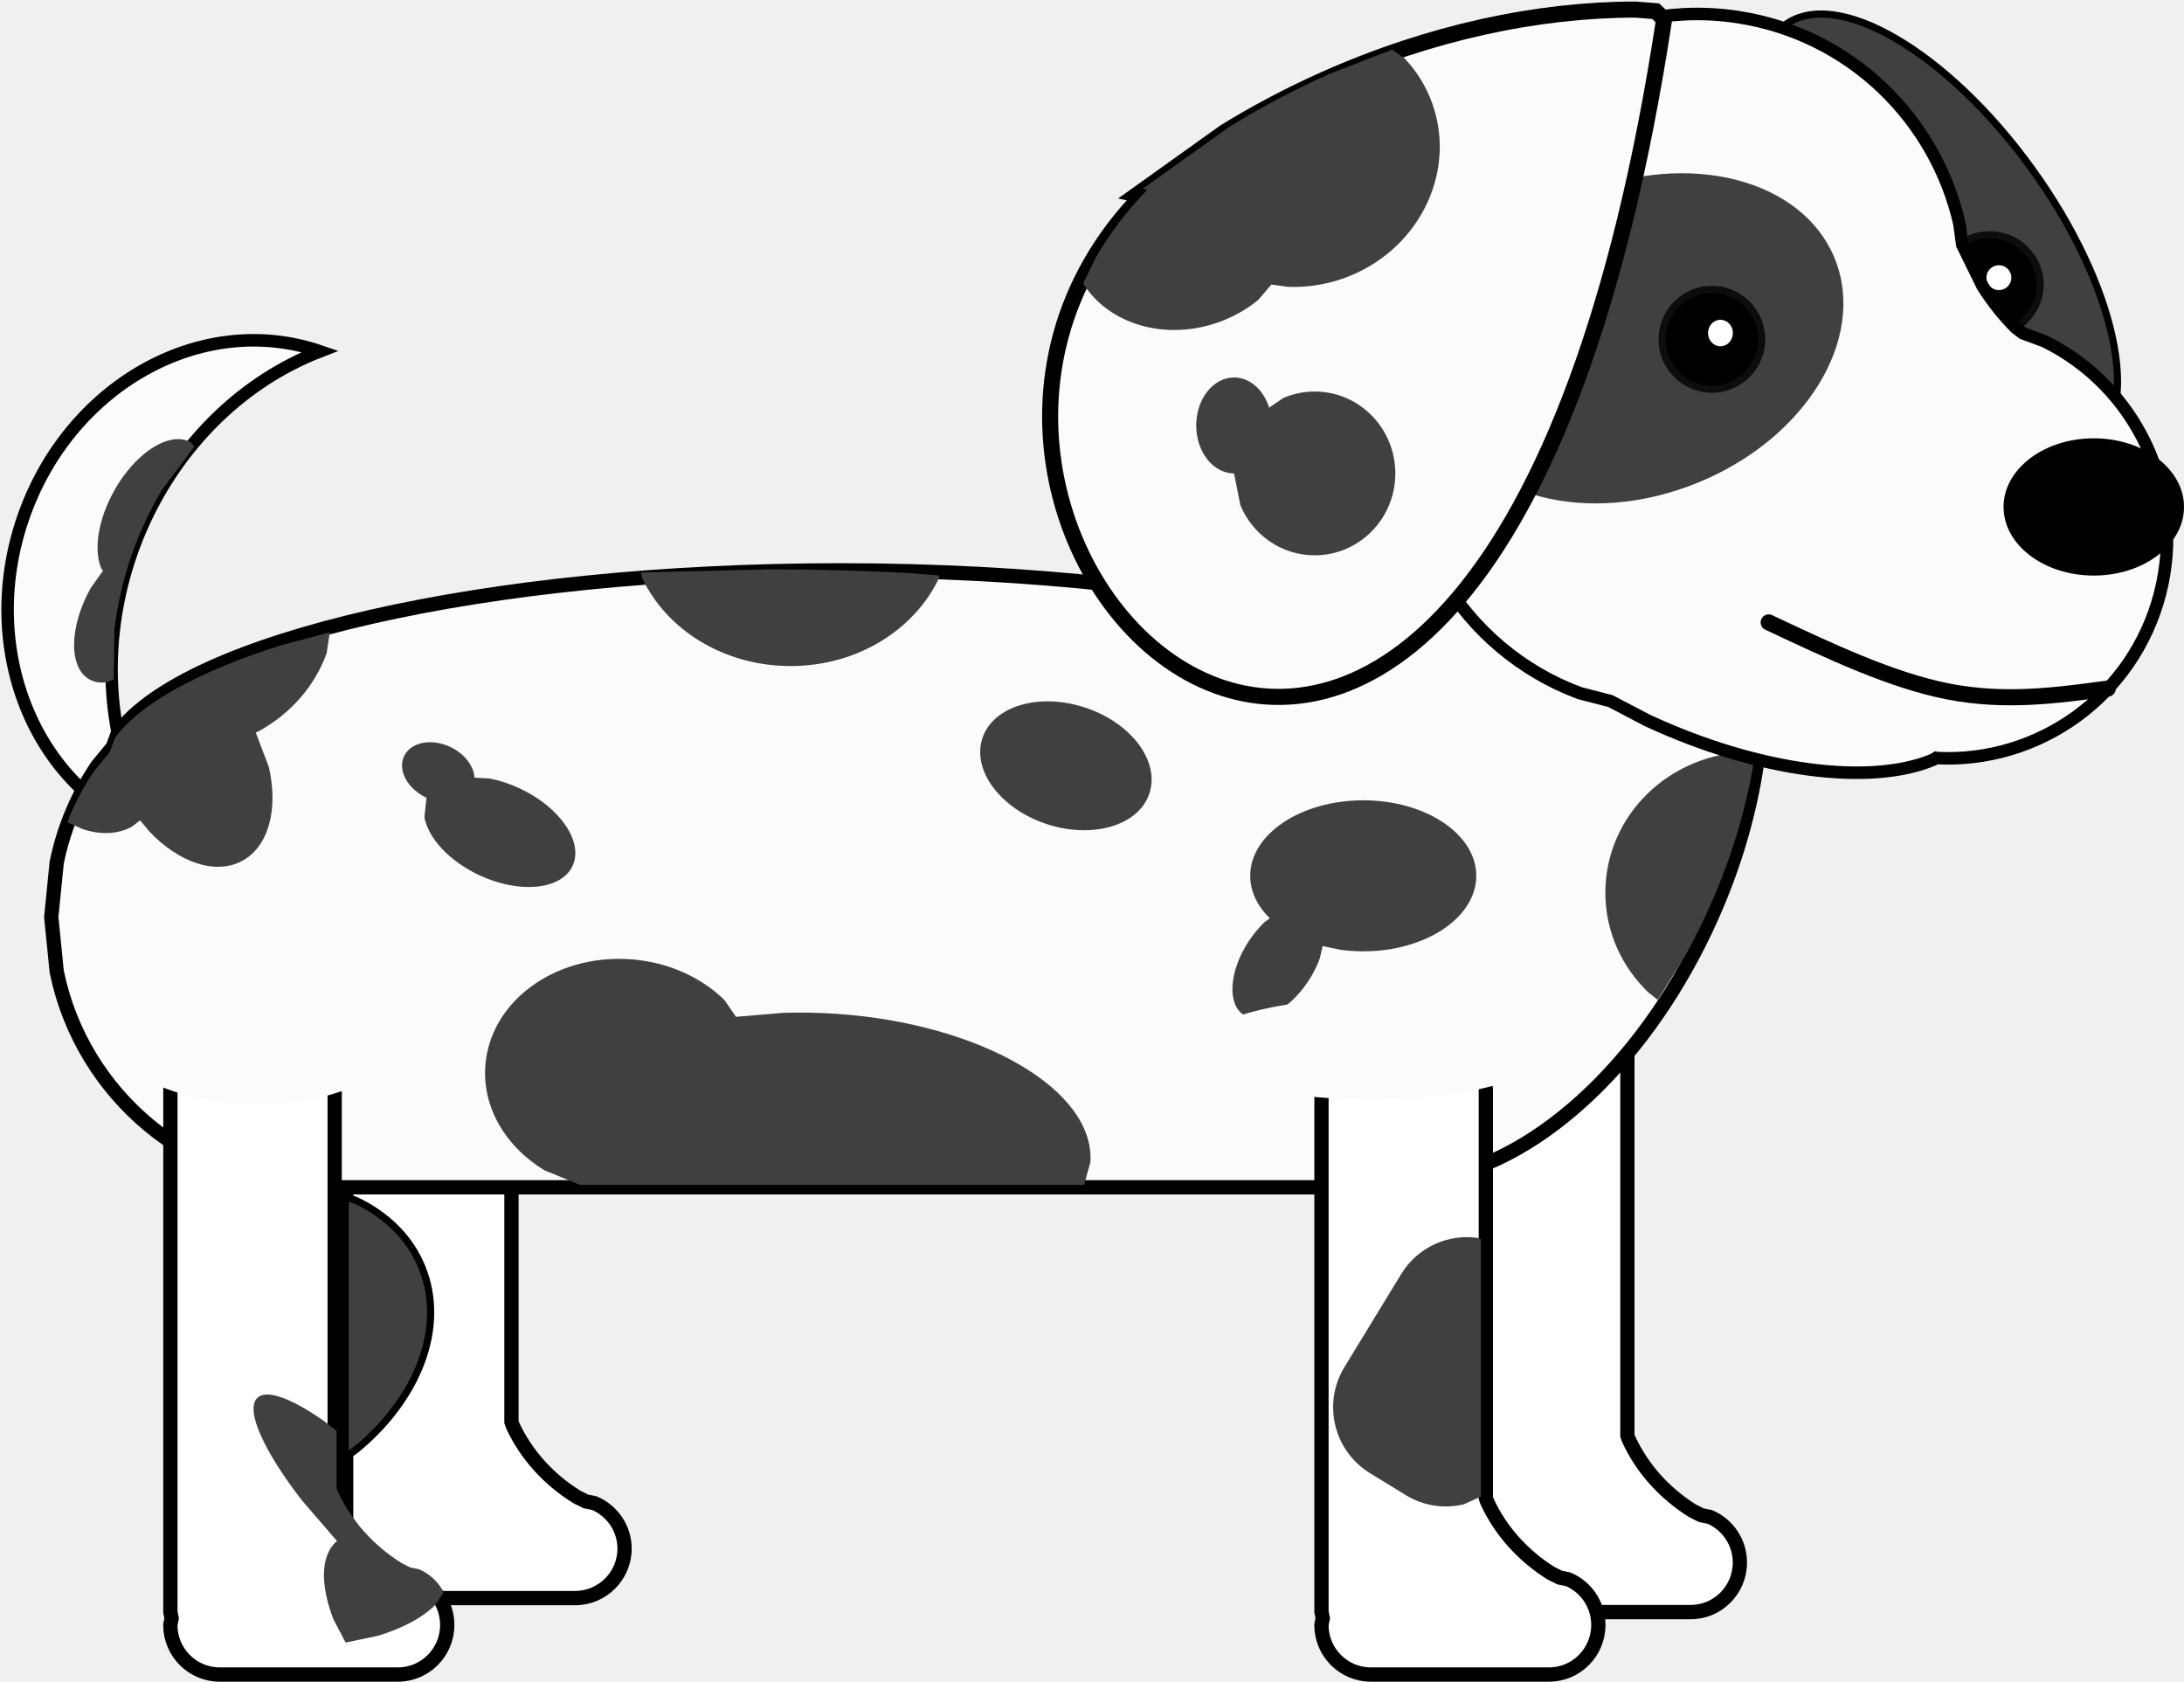
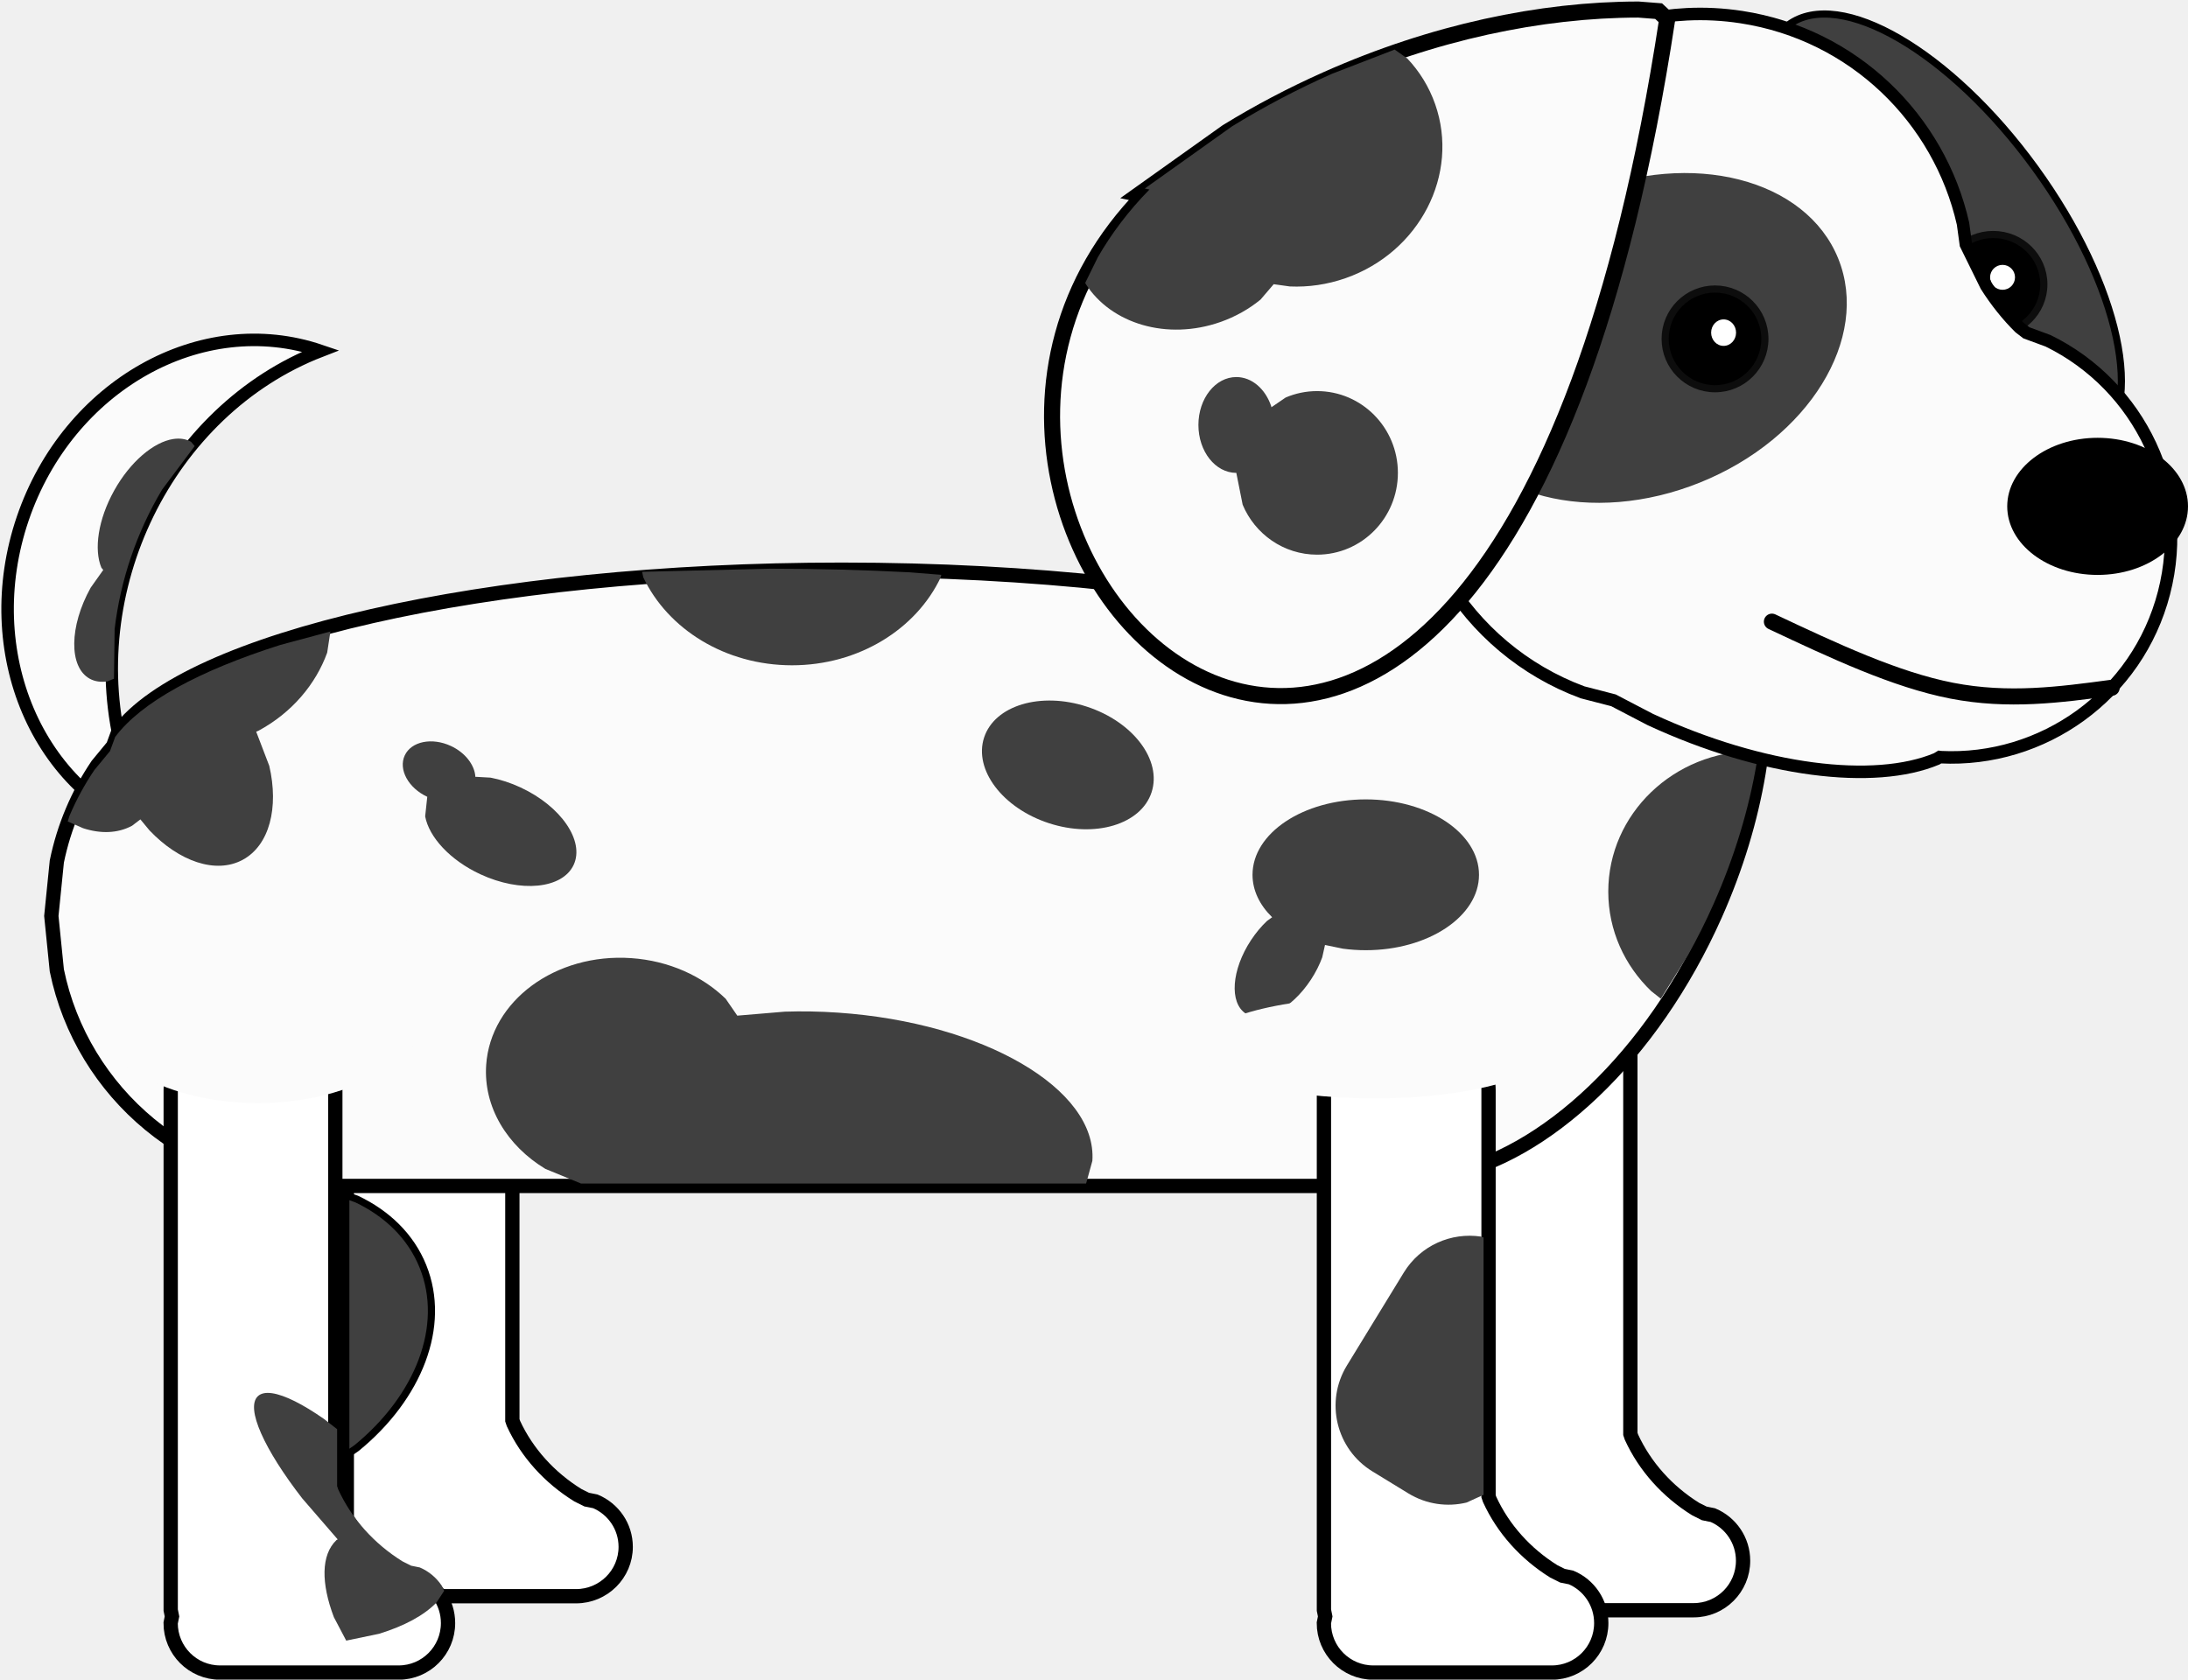
- <svg xmlns="http://www.w3.org/2000/svg" width="140px" height="px" viewBox="0 0 139 107" version="1.1">
-   <g id="surface1">
-     <path style="fill-rule:evenodd;fill:rgb(98.431%,98.431%,98.431%);fill-opacity:1;stroke-width:8.021;stroke-linecap:butt;stroke-linejoin:miter;stroke:rgb(0%,0%,0%);stroke-opacity:1;stroke-miterlimit:8;" d="M 1643.455 1130.71 C 1566.95 1104.697 1528.52 1014.3 1557.599 928.821 C 1586.678 843.383 1672.258 795.173 1748.763 821.226 C 1650.439 859.282 1593.701 975.26 1621.991 1080.258 C 1626.844 1098.243 1634.064 1115.244 1643.455 1130.71 Z M 1643.455 1130.71 " transform="matrix(0.0990028,0,0,0.0992579,-152.7614,-59.1577)" />
-     <path style=" stroke:none;fill-rule:evenodd;fill:rgb(25.098%,25.098%,25.098%);fill-opacity:1;" d="M 11 27.969 C 11.414 27.906 11.801 27.957 12.133 28.141 L 12.367 28.418 L 10.297 31.191 C 9.504 32.527 8.84 33.965 8.324 35.473 C 7.812 36.984 7.465 38.527 7.281 40.07 L 7.238 43.238 L 6.824 43.406 C 6.414 43.473 6.027 43.422 5.695 43.234 C 4.363 42.492 4.395 39.898 5.762 37.438 L 6.559 36.309 L 6.445 36.172 C 5.957 35.016 6.227 33.094 7.254 31.25 C 8.277 29.406 9.762 28.164 11 27.969 Z M 11 27.969 " />
-     <path style="fill-rule:evenodd;fill:rgb(100%,100%,100%);fill-opacity:1;stroke-width:9.167;stroke-linecap:butt;stroke-linejoin:miter;stroke:rgb(0%,0%,0%);stroke-opacity:1;stroke-miterlimit:8;" d="M 1803.922 1209.498 L 1833.396 1209.498 C 1854.584 1209.498 1871.786 1226.578 1871.786 1247.672 L 1871.786 1507.57 L 1872.497 1509.695 C 1881.137 1528.427 1895.618 1544.405 1913.846 1555.661 L 1919.489 1558.494 L 1925.012 1559.596 C 1936.455 1564.437 1944.504 1575.692 1944.504 1588.797 C 1944.504 1606.31 1930.221 1620.517 1912.623 1620.517 L 1797.372 1620.517 C 1779.775 1620.517 1765.492 1606.31 1765.492 1588.797 L 1766.36 1584.547 L 1765.531 1580.494 L 1765.531 1247.672 C 1765.531 1226.578 1782.734 1209.498 1803.922 1209.498 Z M 1803.922 1209.498 " transform="matrix(0.0990028,0,0,0.0992579,-152.7614,-59.1577)" />
-     <path style="fill-rule:evenodd;fill:rgb(25.098%,25.098%,25.098%);fill-opacity:1;stroke-width:4.583;stroke-linecap:butt;stroke-linejoin:miter;stroke:rgb(0%,0%,0%);stroke-opacity:1;stroke-miterlimit:8;" d="M 1764.9 1363.099 L 1771.923 1365.618 C 1791.493 1374.905 1806.645 1389.545 1814.378 1408.75 C 1829.884 1447.16 1811.458 1492.969 1771.923 1525.318 L 1764.9 1530.238 Z M 1764.9 1363.099 " transform="matrix(0.0990028,0,0,0.0992579,-152.7614,-59.1577)" />
-     <path style="fill-rule:evenodd;fill:rgb(100%,100%,100%);fill-opacity:1;stroke-width:9.167;stroke-linecap:butt;stroke-linejoin:miter;stroke:rgb(0%,0%,0%);stroke-opacity:1;stroke-miterlimit:8;" d="M 2521.704 1217.487 L 2551.02 1217.487 C 2572.09 1217.487 2589.174 1234.606 2589.174 1255.74 L 2589.174 1516.306 L 2589.884 1518.392 C 2598.486 1537.204 2612.887 1553.221 2630.997 1564.516 L 2636.6 1567.349 L 2642.124 1568.451 C 2653.527 1573.292 2661.497 1584.586 2661.497 1597.731 C 2661.497 1615.283 2647.293 1629.49 2629.814 1629.49 L 2515.194 1629.49 C 2497.676 1629.49 2483.511 1615.283 2483.511 1597.731 L 2484.379 1593.481 L 2483.551 1589.427 L 2483.551 1255.74 C 2483.551 1234.606 2500.635 1217.487 2521.704 1217.487 Z M 2521.704 1217.487 " transform="matrix(0.0990028,0,0,0.0992579,-152.7614,-59.1577)" />
-     <path style="fill-rule:evenodd;fill:rgb(98.431%,98.431%,98.431%);fill-opacity:1;stroke-width:9.167;stroke-linecap:butt;stroke-linejoin:miter;stroke:rgb(0%,0%,0%);stroke-opacity:1;stroke-miterlimit:8;" d="M 2578.363 894.308 C 2588.464 895.252 2598.21 897.731 2607.482 901.864 C 2681.856 934.921 2698.033 1060.817 2643.663 1183.013 C 2602.905 1274.669 2534.015 1338.227 2470.767 1350.348 L 2466.229 1350.584 L 2456.326 1353.654 C 2445.042 1355.976 2433.363 1357.156 2421.407 1357.156 L 1749.197 1357.156 C 1665.471 1357.156 1595.595 1297.77 1579.457 1218.825 L 1575.946 1183.918 L 1579.457 1148.971 C 1584.074 1126.421 1593.07 1105.445 1605.538 1087.027 L 1615.559 1074.866 L 1618.874 1065.775 C 1663.064 1006.35 1854.15 961.643 2083.152 961.643 C 2205.82 961.643 2317.638 974.473 2401.798 995.527 L 2411.701 998.676 L 2423.341 981.832 C 2469.82 923.233 2528.017 889.546 2578.363 894.308 Z M 2578.363 894.308 " transform="matrix(0.0990028,0,0,0.0992579,-152.7614,-59.1577)" />
-     <path style=" stroke:none;fill-rule:evenodd;fill:rgb(25.098%,25.098%,25.098%);fill-opacity:1;" d="M 111.469 47.844 L 111.676 47.863 L 111.605 48.578 C 111.113 51.508 110.203 54.562 108.859 57.594 C 108.355 58.73 107.809 59.824 107.223 60.867 L 105.508 63.625 L 104.895 63.137 C 103.211 61.516 102.172 59.273 102.172 56.801 C 102.172 51.852 106.332 47.844 111.469 47.844 Z M 111.469 47.844 " />
-     <path style=" stroke:none;fill-rule:evenodd;fill:rgb(25.098%,25.098%,25.098%);fill-opacity:1;" d="M 86.766 50.926 C 90.738 50.926 93.957 53.078 93.957 55.73 C 93.957 58.383 90.738 60.535 86.766 60.535 C 86.27 60.535 85.781 60.5 85.316 60.438 L 84.176 60.199 L 84 60.984 C 83.828 61.457 83.59 61.941 83.277 62.414 C 82.043 64.297 80.191 65.262 79.137 64.57 C 78.086 63.875 78.234 61.785 79.469 59.902 C 79.777 59.434 80.125 59.02 80.488 58.672 L 80.82 58.434 L 80.801 58.418 C 80.023 57.648 79.57 56.727 79.57 55.73 C 79.57 53.078 82.793 50.926 86.766 50.926 Z M 86.766 50.926 " />
-     <path style=" stroke:none;fill-rule:evenodd;fill:rgb(25.098%,25.098%,25.098%);fill-opacity:1;" d="M 62.52 46.984 C 63.188 44.938 66.109 44.055 69.047 45.02 C 71.988 45.984 73.828 48.426 73.156 50.477 C 72.488 52.523 69.566 53.402 66.625 52.441 C 63.691 51.477 61.852 49.035 62.52 46.984 Z M 62.52 46.984 " />
-     <path style=" stroke:none;fill-rule:evenodd;fill:rgb(25.098%,25.098%,25.098%);fill-opacity:1;" d="M 20.992 40.23 L 20.785 41.578 C 20.062 43.582 18.551 45.402 16.422 46.551 L 16.277 46.613 L 17.105 48.789 C 17.723 51.438 17.125 53.852 15.418 54.777 C 13.707 55.703 11.367 54.875 9.5 52.902 L 8.918 52.199 L 8.391 52.605 C 7.473 53.102 6.387 53.125 5.277 52.762 L 4.301 52.332 L 4.414 51.98 C 4.848 50.949 5.375 49.973 5.992 49.059 L 6.988 47.852 L 7.316 46.949 C 8.957 44.738 12.645 42.73 17.805 41.086 Z M 20.992 40.23 " />
-     <path style=" stroke:none;fill-rule:evenodd;fill:rgb(25.098%,25.098%,25.098%);fill-opacity:1;" d="M 40.098 61.039 C 42.5 61.203 44.621 62.184 46.102 63.629 L 46.84 64.703 L 49.859 64.449 C 50.953 64.414 52.086 64.434 53.238 64.512 C 62.477 65.145 69.707 69.375 69.395 73.957 L 69 75.398 L 36.914 75.398 L 34.645 74.465 C 32.219 72.992 30.703 70.527 30.887 67.844 C 31.168 63.754 35.289 60.711 40.098 61.039 Z M 40.098 61.039 " />
-     <path style=" stroke:none;fill-rule:evenodd;fill:rgb(25.098%,25.098%,25.098%);fill-opacity:1;" d="M 28.645 47.523 C 29.551 47.945 30.137 48.715 30.195 49.449 L 30.191 49.484 L 31.164 49.539 C 31.785 49.66 32.434 49.867 33.074 50.168 C 35.645 51.363 37.152 53.574 36.441 55.098 C 35.734 56.625 33.078 56.891 30.512 55.695 C 28.586 54.793 27.254 53.328 27.012 52.008 L 27.145 50.762 C 25.938 50.199 25.297 49.02 25.715 48.125 C 26.129 47.23 27.441 46.961 28.645 47.523 Z M 28.645 47.523 " />
-     <path style=" stroke:none;fill-rule:evenodd;fill:rgb(25.098%,25.098%,25.098%);fill-opacity:1;" d="M 48.93 36.23 C 51.965 36.23 54.938 36.309 57.812 36.461 L 59.797 36.621 L 59.762 36.785 C 58.203 40.074 54.562 42.383 50.316 42.383 C 46.07 42.383 42.426 40.074 40.871 36.785 L 40.789 36.426 Z M 48.93 36.23 " />
-     <path style="fill-rule:evenodd;fill:rgb(100%,100%,100%);fill-opacity:1;stroke-width:9.167;stroke-linecap:butt;stroke-linejoin:miter;stroke:rgb(0%,0%,0%);stroke-opacity:1;stroke-miterlimit:8;" d="M 1690.684 1257.511 L 1720.039 1257.511 C 1741.108 1257.511 1758.153 1274.63 1758.153 1295.763 L 1758.153 1556.291 L 1758.863 1558.416 C 1767.504 1577.227 1781.906 1593.205 1800.016 1604.539 L 1805.619 1607.333 L 1811.143 1608.475 C 1822.506 1613.276 1830.515 1624.571 1830.515 1637.715 C 1830.515 1655.267 1816.311 1669.514 1798.793 1669.514 L 1684.173 1669.514 C 1666.694 1669.514 1652.49 1655.267 1652.49 1637.715 L 1653.358 1633.465 L 1652.53 1629.411 L 1652.53 1295.763 C 1652.53 1274.63 1669.614 1257.511 1690.684 1257.511 Z M 1690.684 1257.511 " transform="matrix(0.0990028,0,0,0.0992579,-152.7614,-59.1577)" />
-     <path style=" stroke:none;fill-rule:evenodd;fill:rgb(25.098%,25.098%,25.098%);fill-opacity:1;" d="M 17.285 88.758 C 18.086 88.875 19.242 89.457 20.59 90.402 L 21.418 91.051 L 21.418 94.68 L 21.488 94.887 C 22.34 96.754 23.77 98.344 25.562 99.465 L 26.117 99.746 L 26.668 99.855 C 27.23 100.094 27.711 100.496 28.047 100.996 L 28.215 101.348 L 27.719 102.105 C 26.918 102.922 25.691 103.582 24.086 104.082 L 21.996 104.52 L 21.211 103.023 C 20.398 100.867 20.387 99.062 21.375 98.113 L 21.453 98.066 L 19.203 95.457 C 16.797 92.348 15.586 89.711 16.379 88.949 C 16.578 88.758 16.887 88.699 17.285 88.758 Z M 17.285 88.758 " />
-     <path style="fill-rule:evenodd;fill:rgb(100%,100%,100%);fill-opacity:1;stroke-width:9.167;stroke-linecap:butt;stroke-linejoin:miter;stroke:rgb(0%,0%,0%);stroke-opacity:1;stroke-miterlimit:8;" d="M 2430.719 1257.511 L 2460.035 1257.511 C 2481.104 1257.511 2498.189 1274.63 2498.189 1295.763 L 2498.189 1556.291 L 2498.899 1558.416 C 2507.5 1577.227 2521.902 1593.205 2540.012 1604.539 L 2545.615 1607.333 L 2551.139 1608.475 C 2562.502 1613.276 2570.511 1624.571 2570.511 1637.715 C 2570.511 1655.267 2556.307 1669.514 2538.828 1669.514 L 2424.209 1669.514 C 2406.69 1669.514 2392.486 1655.267 2392.486 1637.715 L 2393.354 1633.465 L 2392.526 1629.411 L 2392.526 1295.763 C 2392.526 1274.63 2409.65 1257.511 2430.719 1257.511 Z M 2430.719 1257.511 " transform="matrix(0.0990028,0,0,0.0992579,-152.7614,-59.1577)" />
-     <path style=" stroke:none;fill-rule:evenodd;fill:rgb(25.098%,25.098%,25.098%);fill-opacity:1;" d="M 94.086 78.777 L 94.246 78.84 L 94.246 95.23 L 93.168 95.723 C 91.949 96.016 90.621 95.844 89.469 95.137 L 87.188 93.738 C 84.883 92.32 84.156 89.301 85.566 86.992 L 89.18 81.07 C 90.238 79.336 92.199 78.492 94.086 78.777 Z M 94.086 78.777 " />
-     <path style=" stroke:none;fill-rule:evenodd;fill:rgb(98.431%,98.431%,98.431%);fill-opacity:1;" d="M 5.246 63.477 C 5.246 59.719 10.234 56.676 16.387 56.676 C 22.535 56.676 27.523 59.719 27.523 63.477 C 27.523 67.23 22.535 70.273 16.387 70.273 C 10.234 70.273 5.246 67.23 5.246 63.477 Z M 5.246 63.477 " />
-     <path style=" stroke:none;fill-rule:evenodd;fill:rgb(98.431%,98.431%,98.431%);fill-opacity:1;" d="M 76.133 66.75 C 76.133 64.969 81.141 63.523 87.32 63.523 C 93.5 63.523 98.508 64.969 98.508 66.75 C 98.508 68.531 93.5 69.977 87.32 69.977 C 81.141 69.977 76.133 68.531 76.133 66.75 Z M 76.133 66.75 " />
-     <path style="fill-rule:evenodd;fill:rgb(25.098%,25.098%,25.098%);fill-opacity:1;stroke-width:4.583;stroke-linecap:butt;stroke-linejoin:miter;stroke:rgb(0%,0%,0%);stroke-opacity:1;stroke-miterlimit:8;" d="M 2729.361 790.687 C 2675.03 715.874 2657.749 635.827 2690.773 611.821 C 2723.798 587.854 2794.582 629.058 2848.913 703.831 C 2903.243 778.644 2920.525 858.692 2887.5 882.698 C 2854.476 906.665 2783.692 865.5 2729.361 790.687 Z M 2729.361 790.687 " transform="matrix(0.0990028,0,0,0.0992579,-152.7614,-59.1577)" />
-     <path style="fill-rule:evenodd;fill:rgb(0%,0%,0%);fill-opacity:1;stroke-width:4.583;stroke-linecap:butt;stroke-linejoin:miter;stroke:rgb(5.098%,5.098%,5.098%);stroke-opacity:1;stroke-miterlimit:8;" d="M 2789.492 778.487 C 2789.492 760.817 2804.051 746.492 2822.004 746.492 C 2839.956 746.492 2854.515 760.817 2854.515 778.487 C 2854.515 796.157 2839.956 810.482 2822.004 810.482 C 2804.051 810.482 2789.492 796.157 2789.492 778.487 Z M 2789.492 778.487 " transform="matrix(0.0990028,0,0,0.0992579,-152.7614,-59.1577)" />
-     <path style=" stroke:none;fill-rule:evenodd;fill:rgb(100%,100%,100%);fill-opacity:1;" d="M 126.426 17.668 C 126.426 17.23 126.781 16.875 127.219 16.875 C 127.656 16.875 128.012 17.23 128.012 17.668 C 128.012 18.105 127.656 18.461 127.219 18.461 C 126.781 18.461 126.426 18.105 126.426 17.668 Z M 126.426 17.668 " />
-     <path style="fill-rule:evenodd;fill:rgb(98.431%,98.431%,98.431%);fill-opacity:1;stroke-width:8.021;stroke-linecap:butt;stroke-linejoin:miter;stroke:rgb(0%,0%,0%);stroke-opacity:1;stroke-miterlimit:8;" d="M 2625.513 605.17 C 2636.995 604.579 2648.674 605.17 2660.432 606.98 C 2732.636 618.117 2787.401 672.387 2802.631 739.526 L 2804.446 752.907 L 2817.506 779.471 C 2823.976 789.664 2831.276 798.676 2838.891 806.232 L 2843.31 809.617 L 2857.198 814.733 C 2916.067 843.461 2948.618 910.522 2931.612 976.44 C 2914.607 1042.359 2853.687 1085.295 2788.229 1081.989 L 2787.677 1081.871 L 2785.744 1083.052 C 2745.775 1099.778 2674.241 1091.316 2601.879 1057.786 L 2578.324 1045.468 L 2558.477 1040.352 C 2483.195 1012.45 2435.257 934.646 2447.961 852.159 L 2463.507 751.372 C 2476.212 668.885 2545.299 609.105 2625.513 605.17 Z M 2625.513 605.17 " transform="matrix(0.0990028,0,0,0.0992579,-152.7614,-59.1577)" />
-     <path style=" stroke:none;fill-rule:evenodd;fill:rgb(25.098%,25.098%,25.098%);fill-opacity:1;" d="M 91.82 26.582 C 89.77 21.496 93.699 15.113 100.59 12.32 C 107.484 9.531 114.73 11.391 116.781 16.473 C 118.828 21.559 114.902 27.945 108.008 30.734 C 101.117 33.527 93.867 31.668 91.82 26.582 Z M 91.82 26.582 " />
-     <path style="fill-rule:evenodd;fill:rgb(98.431%,98.431%,98.431%);fill-opacity:1;stroke-width:10.312;stroke-linecap:butt;stroke-linejoin:miter;stroke:rgb(0%,0%,0%);stroke-opacity:1;stroke-miterlimit:8;" d="M 35.436 466.015 L 28.837 462.45 L 23.712 450.437 C 3.768 391.081 -4.529 320.935 2.421 246.862 C 4.742 222.183 8.634 198.224 13.961 175.198 L 33.889 109.453 L 35.455 112.131 C 175.557 -163.149 722.003 112.144 35.436 466.015 Z M 35.436 466.015 " transform="matrix(0.0315931,0.0940684,0.0938267,-0.0316745,61.06991,12.64615)" />
-     <path style=" stroke:none;fill-rule:evenodd;fill:rgb(25.098%,25.098%,25.098%);fill-opacity:1;" d="M 88.602 3.156 L 89.406 3.727 C 90.176 4.543 90.785 5.523 91.176 6.641 C 92.734 11.105 90.188 16.066 85.484 17.719 C 84.309 18.133 83.109 18.301 81.945 18.25 L 80.918 18.105 L 80.078 19.086 C 79.348 19.684 78.488 20.176 77.523 20.516 C 74.141 21.703 70.598 20.625 68.984 18.105 L 68.945 18.02 L 69.742 16.391 C 70.602 14.895 71.688 13.441 73.023 12.074 L 72.723 12.012 L 78.266 8.055 C 80.254 6.824 82.379 5.699 84.621 4.699 Z M 88.602 3.156 " />
-     <path style=" stroke:none;fill-rule:evenodd;fill:rgb(25.098%,25.098%,25.098%);fill-opacity:1;" d="M 78.539 24.02 C 79.539 24.02 80.395 24.789 80.758 25.887 L 80.77 25.945 L 81.676 25.324 C 82.289 25.062 82.965 24.914 83.672 24.914 C 86.508 24.914 88.805 27.25 88.805 30.125 C 88.805 33.004 86.508 35.336 83.672 35.336 C 81.547 35.336 79.723 34.023 78.945 32.152 L 78.539 30.125 C 77.211 30.125 76.133 28.758 76.133 27.074 C 76.133 25.387 77.211 24.02 78.539 24.02 Z M 78.539 24.02 " />
-     <path style=" stroke:none;fill-rule:evenodd;fill:rgb(0%,0%,0%);fill-opacity:1;" d="M 127.516 32.258 C 127.516 29.848 130.086 27.891 133.258 27.891 C 136.43 27.891 139 29.848 139 32.258 C 139 34.672 136.43 36.625 133.258 36.625 C 130.086 36.625 127.516 34.672 127.516 32.258 Z M 127.516 32.258 " />
-     <path style="fill-rule:evenodd;fill:rgb(0%,0%,0%);fill-opacity:1;stroke-width:4.583;stroke-linecap:butt;stroke-linejoin:miter;stroke:rgb(5.098%,5.098%,5.098%);stroke-opacity:1;stroke-miterlimit:8;" d="M 2611.506 813.513 C 2611.506 795.842 2625.829 781.517 2643.505 781.517 C 2661.181 781.517 2675.504 795.842 2675.504 813.513 C 2675.504 831.183 2661.181 845.508 2643.505 845.508 C 2625.829 845.508 2611.506 831.183 2611.506 813.513 Z M 2611.506 813.513 " transform="matrix(0.0990028,0,0,0.0992579,-152.7614,-59.1577)" />
-     <path style=" stroke:none;fill-rule:evenodd;fill:rgb(100%,100%,100%);fill-opacity:1;" d="M 108.707 21.191 C 108.707 20.727 109.059 20.348 109.496 20.348 C 109.934 20.348 110.289 20.727 110.289 21.191 C 110.289 21.656 109.934 22.035 109.496 22.035 C 109.059 22.035 108.707 21.656 108.707 21.191 Z M 108.707 21.191 " />
-     <path style="fill:none;stroke-width:10.312;stroke-linecap:round;stroke-linejoin:miter;stroke:rgb(0%,0%,0%);stroke-opacity:1;stroke-miterlimit:8;" d="M 2897.996 1037.44 C 2864.853 1041.926 2831.749 1046.374 2795.41 1039.29 C 2759.071 1032.206 2719.537 1013.591 2680.002 995.016 " transform="matrix(0.0990028,0,0,0.0992579,-152.7614,-59.1577)" />
+ <svg xmlns="http://www.w3.org/2000/svg" width="1404" height="1078" overflow="hidden">
+   <defs>
+     <clipPath id="clip0">
+       <rect x="1543" y="596" width="1404" height="1078" />
+     </clipPath>
+   </defs>
+   <g clip-path="url(#clip0)" transform="translate(-1543 -596)">
+     <path d="M1643.45 1130.72C1566.95 1104.69 1528.5 1014.3 1557.59 928.831 1586.67 843.364 1672.26 795.182 1748.76 821.213 1650.45 859.282 1593.69 975.255 1621.98 1080.25 1626.84 1098.26 1634.06 1115.25 1643.45 1130.72Z" stroke="#000000" stroke-width="8.021" stroke-miterlimit="8" fill="#FBFBFB" fill-rule="evenodd" />
+     <path d="M1654.12 877.78C1658.3 877.131 1662.19 877.657 1665.55 879.526L1667.92 882.306 1647 910.26C1638.98 923.718 1632.27 938.171 1627.09 953.393 1621.91 968.615 1618.41 984.16 1616.56 999.718L1616.13 1031.62 1611.94 1033.32C1607.77 1033.97 1603.87 1033.45 1600.51 1031.58 1587.09 1024.1 1587.39 997.957 1601.19 973.187L1609.26 961.806 1608.09 960.434C1603.16 948.766 1605.91 929.416 1616.26 910.838 1626.61 892.26 1641.61 879.73 1654.12 877.78Z" fill="#404040" fill-rule="evenodd" />
+     <path d="M1803.92 1209.5 1833.39 1209.5C1854.59 1209.5 1871.77 1226.58 1871.77 1247.66L1871.77 1507.58 1872.48 1509.68C1881.14 1528.44 1895.61 1544.41 1913.83 1555.68L1919.47 1558.49 1925.03 1559.61C1936.47 1564.42 1944.5 1575.68 1944.5 1588.81 1944.5 1606.31 1930.23 1620.5 1912.63 1620.5L1797.37 1620.5C1779.77 1620.5 1765.5 1606.31 1765.5 1588.81L1766.36 1584.55 1765.54 1580.51 1765.54 1247.66C1765.54 1226.58 1782.72 1209.5 1803.92 1209.5Z" stroke="#000000" stroke-width="9.167" stroke-miterlimit="8" fill="#FFFFFF" fill-rule="evenodd" />
+     <path d="M1764.9 1363.08 1771.91 1365.6C1791.48 1374.91 1806.63 1389.55 1814.38 1408.76 1829.9 1447.18 1811.47 1492.97 1771.91 1525.33L1764.9 1530.22Z" stroke="#000000" stroke-width="4.583" stroke-miterlimit="8" fill="#404040" fill-rule="evenodd" />
+     <path d="M2521.7 1217.5 2551.02 1217.5C2572.09 1217.5 2589.17 1234.62 2589.17 1255.75L2589.17 1516.31 2589.88 1518.41C2598.5 1537.22 2612.89 1553.22 2631 1564.53L2636.61 1567.34 2642.14 1568.46C2653.52 1573.28 2661.5 1584.57 2661.5 1597.73 2661.5 1615.28 2647.31 1629.5 2629.81 1629.5L2515.19 1629.5C2497.69 1629.5 2483.5 1615.28 2483.5 1597.73L2484.36 1593.47 2483.54 1589.41 2483.54 1255.75C2483.54 1234.62 2500.63 1217.5 2521.7 1217.5Z" stroke="#000000" stroke-width="9.167" stroke-miterlimit="8" fill="#FFFFFF" fill-rule="evenodd" />
+     <path d="M2578.37 894.29C2588.45 895.24 2598.21 897.729 2607.5 901.863 2681.84 934.937 2698.04 1060.82 2643.67 1183.02 2602.89 1274.68 2534.01 1338.24 2470.75 1350.33L2466.22 1350.58 2456.31 1353.65C2445.03 1355.96 2433.35 1357.17 2421.39 1357.17L1749.21 1357.17C1665.48 1357.17 1595.61 1297.78 1579.46 1218.82L1575.94 1183.9 1579.46 1148.97C1584.07 1126.42 1593.07 1105.45 1605.53 1087.02L1615.57 1074.85 1618.89 1065.78C1663.08 1006.35 1854.15 961.645 2083.15 961.645 2205.83 961.645 2317.62 974.474 2401.78 995.525L2411.69 998.675 2423.35 981.829C2469.82 923.223 2528 889.536 2578.37 894.29Z" stroke="#000000" stroke-width="9.167" stroke-miterlimit="8" fill="#FBFBFB" fill-rule="evenodd" />
+     <path d="M2668.9 1078 2671 1078.2 2670.28 1085.43C2665.31 1114.93 2656.14 1145.7 2642.55 1176.24 2637.46 1187.7 2631.93 1198.71 2626.02 1209.24L2608.71 1237 2602.5 1232.08C2585.51 1215.75 2575 1193.18 2575 1168.26 2575 1118.41 2617.04 1078 2668.9 1078Z" fill="#404040" fill-rule="evenodd" />
+     <path d="M2419.38 1109.07C2459.51 1109.07 2492.05 1130.74 2492.05 1157.47 2492.05 1184.2 2459.51 1205.87 2419.38 1205.87 2414.37 1205.87 2409.47 1205.53 2404.74 1204.89L2393.23 1202.51 2391.46 1210.42C2389.73 1215.17 2387.3 1220.05 2384.18 1224.79 2371.71 1243.78 2352.98 1253.51 2342.35 1246.53 2331.72 1239.54 2333.21 1218.49 2345.69 1199.51 2348.81 1194.76 2352.31 1190.59 2355.99 1187.12L2359.33 1184.69 2359.13 1184.53C2351.3 1176.81 2346.72 1167.49 2346.72 1157.47 2346.72 1130.74 2379.25 1109.07 2419.38 1109.07Z" fill="#404040" fill-rule="evenodd" />
+     <path d="M2174.48 1069.36C2181.24 1048.72 2210.77 1039.85 2240.44 1049.56 2270.12 1059.27 2288.7 1083.88 2281.94 1104.52 2275.19 1125.16 2245.66 1134.03 2215.98 1124.32 2186.31 1114.61 2167.73 1090 2174.48 1069.36Z" fill="#404040" fill-rule="evenodd" />
+     <path d="M1755.02 1001.3 1752.95 1014.88C1745.65 1035.09 1730.38 1053.4 1708.87 1065L1707.4 1065.63 1715.79 1087.55C1722.01 1114.23 1715.99 1138.55 1698.72 1147.86 1681.45 1157.18 1657.82 1148.85 1638.95 1128.99L1633.08 1121.91 1627.76 1125.97C1618.48 1130.97 1607.51 1131.22 1596.31 1127.56L1586.46 1123.23 1587.57 1119.68C1591.95 1109.32 1597.31 1099.47 1603.54 1090.25L1613.58 1078.08 1616.9 1069.01C1633.48 1046.73 1670.7 1026.51 1722.83 1009.95Z" fill="#404040" fill-rule="evenodd" />
+     <path d="M1948 1210.95C1972.28 1212.62 1993.69 1222.47 2008.67 1237.06L2016.12 1247.87 2046.6 1245.31C2057.67 1244.95 2069.1 1245.14 2080.76 1245.94 2174.05 1252.33 2247.11 1294.94 2243.95 1341.09L2239.93 1355.63 1915.85 1355.63 1892.93 1346.21C1868.45 1331.39 1853.12 1306.55 1854.97 1279.52 1857.8 1238.32 1899.45 1207.63 1948 1210.95Z" fill="#404040" fill-rule="evenodd" />
+     <path d="M1832.34 1074.79C1841.47 1079.04 1847.39 1086.79 1848.01 1094.2L1847.95 1094.56 1857.79 1095.11C1864.06 1096.31 1870.6 1098.41 1877.08 1101.42 1903.02 1113.49 1918.26 1135.74 1911.1 1151.11 1903.95 1166.48 1877.13 1169.16 1851.19 1157.1 1831.73 1148.04 1818.3 1133.27 1815.82 1119.96L1817.17 1107.41 1817.17 1107.41C1805 1101.75 1798.53 1089.86 1802.72 1080.85 1806.91 1071.84 1820.17 1069.13 1832.34 1074.79Z" fill="#404040" fill-rule="evenodd" />
+     <path d="M2037.21 961C2067.89 961 2097.9 961.804 2126.96 963.339L2147 964.942 2146.63 966.59C2130.91 999.74 2094.11 1023 2051.22 1023 2008.33 1023 1971.53 999.74 1955.81 966.59L1955 962.999Z" fill="#404040" fill-rule="evenodd" />
+     <path d="M1690.7 1257.5 1720.02 1257.5C1741.09 1257.5 1758.17 1274.62 1758.17 1295.75L1758.17 1556.31 1758.88 1558.41C1767.5 1577.22 1781.89 1593.22 1800 1604.53L1805.61 1607.34 1811.14 1608.46C1822.52 1613.28 1830.5 1624.57 1830.5 1637.73 1830.5 1655.28 1816.31 1669.5 1798.81 1669.5L1684.19 1669.5C1666.69 1669.5 1652.5 1655.28 1652.5 1637.73L1653.36 1633.47 1652.54 1629.41 1652.54 1295.75C1652.54 1274.62 1669.63 1257.5 1690.7 1257.5Z" stroke="#000000" stroke-width="9.167" stroke-miterlimit="8" fill="#FFFFFF" fill-rule="evenodd" />
+     <path d="M1717.6 1490.21C1725.67 1491.38 1737.36 1497.27 1750.96 1506.77L1759.33 1513.3 1759.33 1549.87 1760.04 1551.98C1768.66 1570.79 1783.07 1586.79 1801.2 1598.09L1806.81 1600.91 1812.35 1602.03C1818.04 1604.44 1822.89 1608.46 1826.31 1613.53L1828 1617.06 1822.99 1624.67C1814.88 1632.91 1802.49 1639.58 1786.29 1644.6L1765.16 1649 1757.24 1633.94C1749.02 1612.23 1748.92 1594.02 1758.89 1584.47L1759.69 1584.01 1736.95 1557.72C1712.67 1526.4 1700.44 1499.81 1708.44 1492.15 1710.45 1490.23 1713.57 1489.63 1717.6 1490.21Z" fill="#404040" fill-rule="evenodd" />
+     <path d="M2430.7 1257.5 2460.02 1257.5C2481.09 1257.5 2498.17 1274.62 2498.17 1295.75L2498.17 1556.31 2498.88 1558.41C2507.5 1577.22 2521.89 1593.22 2540 1604.53L2545.61 1607.34 2551.14 1608.46C2562.52 1613.28 2570.5 1624.57 2570.5 1637.73 2570.5 1655.28 2556.31 1669.5 2538.81 1669.5L2424.19 1669.5C2406.69 1669.5 2392.5 1655.28 2392.5 1637.73L2393.36 1633.47 2392.54 1629.41 2392.54 1295.75C2392.54 1274.62 2409.63 1257.5 2430.7 1257.5Z" stroke="#000000" stroke-width="9.167" stroke-miterlimit="8" fill="#FFFFFF" fill-rule="evenodd" />
+     <path d="M2493.32 1389.68 2494.97 1390.28 2494.97 1555.41 2484.07 1560.38C2471.77 1563.34 2458.34 1561.61 2446.7 1554.49L2423.64 1540.38C2400.36 1526.12 2393.04 1495.69 2407.29 1472.41L2443.79 1412.76C2454.48 1395.3 2474.27 1386.81 2493.32 1389.68Z" fill="#404040" fill-rule="evenodd" />
+     <path d="M1596 1235.5C1596 1197.67 1646.37 1167 1708.5 1167 1770.63 1167 1821 1197.67 1821 1235.5 1821 1273.33 1770.63 1304 1708.5 1304 1646.37 1304 1596 1273.33 1596 1235.5Z" fill="#FBFBFB" fill-rule="evenodd" />
+     <path d="M2312 1268.5C2312 1250.55 2362.59 1236 2425 1236 2487.41 1236 2538 1250.55 2538 1268.5 2538 1286.45 2487.41 1301 2425 1301 2362.59 1301 2312 1286.45 2312 1268.5Z" fill="#FBFBFB" fill-rule="evenodd" />
+     <path d="M2729.35 790.683C2675.03 715.886 2657.75 635.809 2690.77 611.827 2723.79 587.845 2794.6 629.039 2848.92 703.836 2903.25 778.634 2920.52 858.71 2887.51 882.692 2854.49 906.675 2783.68 865.481 2729.35 790.683Z" stroke="#000000" stroke-width="4.583" stroke-miterlimit="8" fill="#404040" fill-rule="evenodd" />
+     <path d="M2789.5 778.5C2789.5 760.827 2804.05 746.5 2822 746.5 2839.95 746.5 2854.5 760.827 2854.5 778.5 2854.5 796.173 2839.95 810.5 2822 810.5 2804.05 810.5 2789.5 796.173 2789.5 778.5Z" stroke="#0D0D0D" stroke-width="4.583" stroke-miterlimit="8" fill-rule="evenodd" />
+     <path d="M2820 774C2820 769.582 2823.58 766 2828 766 2832.42 766 2836 769.582 2836 774 2836 778.418 2832.42 782 2828 782 2823.58 782 2820 778.418 2820 774Z" fill="#FFFFFF" fill-rule="evenodd" />
+     <path d="M2625.52 605.155C2636.98 604.593 2648.67 605.171 2660.45 606.986 2732.62 618.101 2787.42 672.394 2802.63 739.534L2804.46 752.91 2817.52 779.457C2823.99 789.658 2831.27 798.664 2838.89 806.213L2843.3 809.611 2857.19 814.727C2916.06 843.48 2948.63 910.535 2931.62 976.447 2914.62 1042.36 2853.68 1085.29 2788.24 1081.97L2787.68 1081.89 2785.73 1083.07C2745.77 1099.77 2674.25 1091.32 2601.89 1057.77L2578.33 1045.48 2558.49 1040.35C2483.18 1012.46 2435.27 934.636 2447.98 852.164L2463.5 751.361C2476.21 668.888 2545.31 609.09 2625.52 605.155Z" stroke="#000000" stroke-width="8.021" stroke-miterlimit="8" fill="#FBFBFB" fill-rule="evenodd" />
+     <path d="M2470.44 863.815C2449.75 812.586 2489.42 748.259 2559.04 720.137 2628.66 692.016 2701.88 710.748 2722.57 761.977 2743.26 813.206 2703.6 877.532 2633.97 905.654 2564.35 933.776 2491.14 915.044 2470.44 863.815Z" fill="#404040" fill-rule="evenodd" />
+     <path d="M35.446 466.032 28.814 462.439 23.705 450.453C3.776 391.076-4.531 320.925 2.42 246.86 4.738 222.171 8.64 198.217 13.95 175.221L33.876 109.462 35.446 112.124C175.559-163.138 722.002 112.124 35.446 466.032Z" stroke="#000000" stroke-width="10.312" stroke-miterlimit="8" fill="#FBFBFB" fill-rule="evenodd" transform="matrix(0.319113 0.947717 0.947717 -0.319113 2159.85 723.407)" />
+     <path d="M0 235.948 8.032 241.814C18.303 246.553 29.628 249.243 41.548 249.389 89.227 249.972 128.378 209.635 128.994 159.293 129.148 146.708 126.879 134.689 122.644 123.73L117.954 114.327 124.616 103.164C127.986 94.248 129.909 84.424 130.036 74.088 130.478 37.914 108.762 7.463 79.489 0.124L78.53 0 65.554 12.889C54.023 25.907 43.678 40.96 34.921 58.164L33.352 55.502 13.425 121.261C8.116 144.257 4.213 168.212 1.896 192.9Z" fill="#404040" fill-rule="evenodd" transform="matrix(0.319113 0.947717 0.947717 -0.319113 2214.32 703.108)" />
+     <path d="M2336.32 838C2346.39 838 2355.04 845.745 2358.73 856.784L2358.83 857.394 2367.98 851.144C2374.18 848.488 2381 847.019 2388.16 847.019 2416.79 847.019 2440 870.52 2440 899.509 2440 928.499 2416.79 952 2388.16 952 2366.69 952 2348.26 938.781 2340.39 919.941L2336.32 899.51 2336.32 899.51C2322.89 899.51 2312 885.74 2312 868.755 2312 851.77 2322.89 838 2336.32 838Z" fill="#404040" fill-rule="evenodd" />
+     <path d="M2831 921C2831 896.699 2856.97 877 2889 877 2921.03 877 2947 896.699 2947 921 2947 945.3 2921.03 965 2889 965 2856.97 965 2831 945.3 2831 921Z" fill-rule="evenodd" />
+     <path d="M2611.5 813.5C2611.5 795.827 2625.83 781.5 2643.5 781.5 2661.17 781.5 2675.5 795.827 2675.5 813.5 2675.5 831.173 2661.17 845.5 2643.5 845.5 2625.83 845.5 2611.5 831.173 2611.5 813.5Z" stroke="#0D0D0D" stroke-width="4.583" stroke-miterlimit="8" fill-rule="evenodd" />
+     <path d="M2641 809.5C2641 804.806 2644.58 801 2649 801 2653.42 801 2657 804.806 2657 809.5 2657 814.195 2653.42 818 2649 818 2644.58 818 2641 814.195 2641 809.5Z" fill="#FFFFFF" fill-rule="evenodd" />
+     <path d="M2898 1037.45C2864.87 1041.91 2831.74 1046.37 2795.41 1039.3 2759.08 1032.22 2719.54 1013.61 2680 995" stroke="#000000" stroke-width="10.312" stroke-linecap="round" stroke-miterlimit="8" fill="none" fill-rule="evenodd" />
  </g>
</svg>
